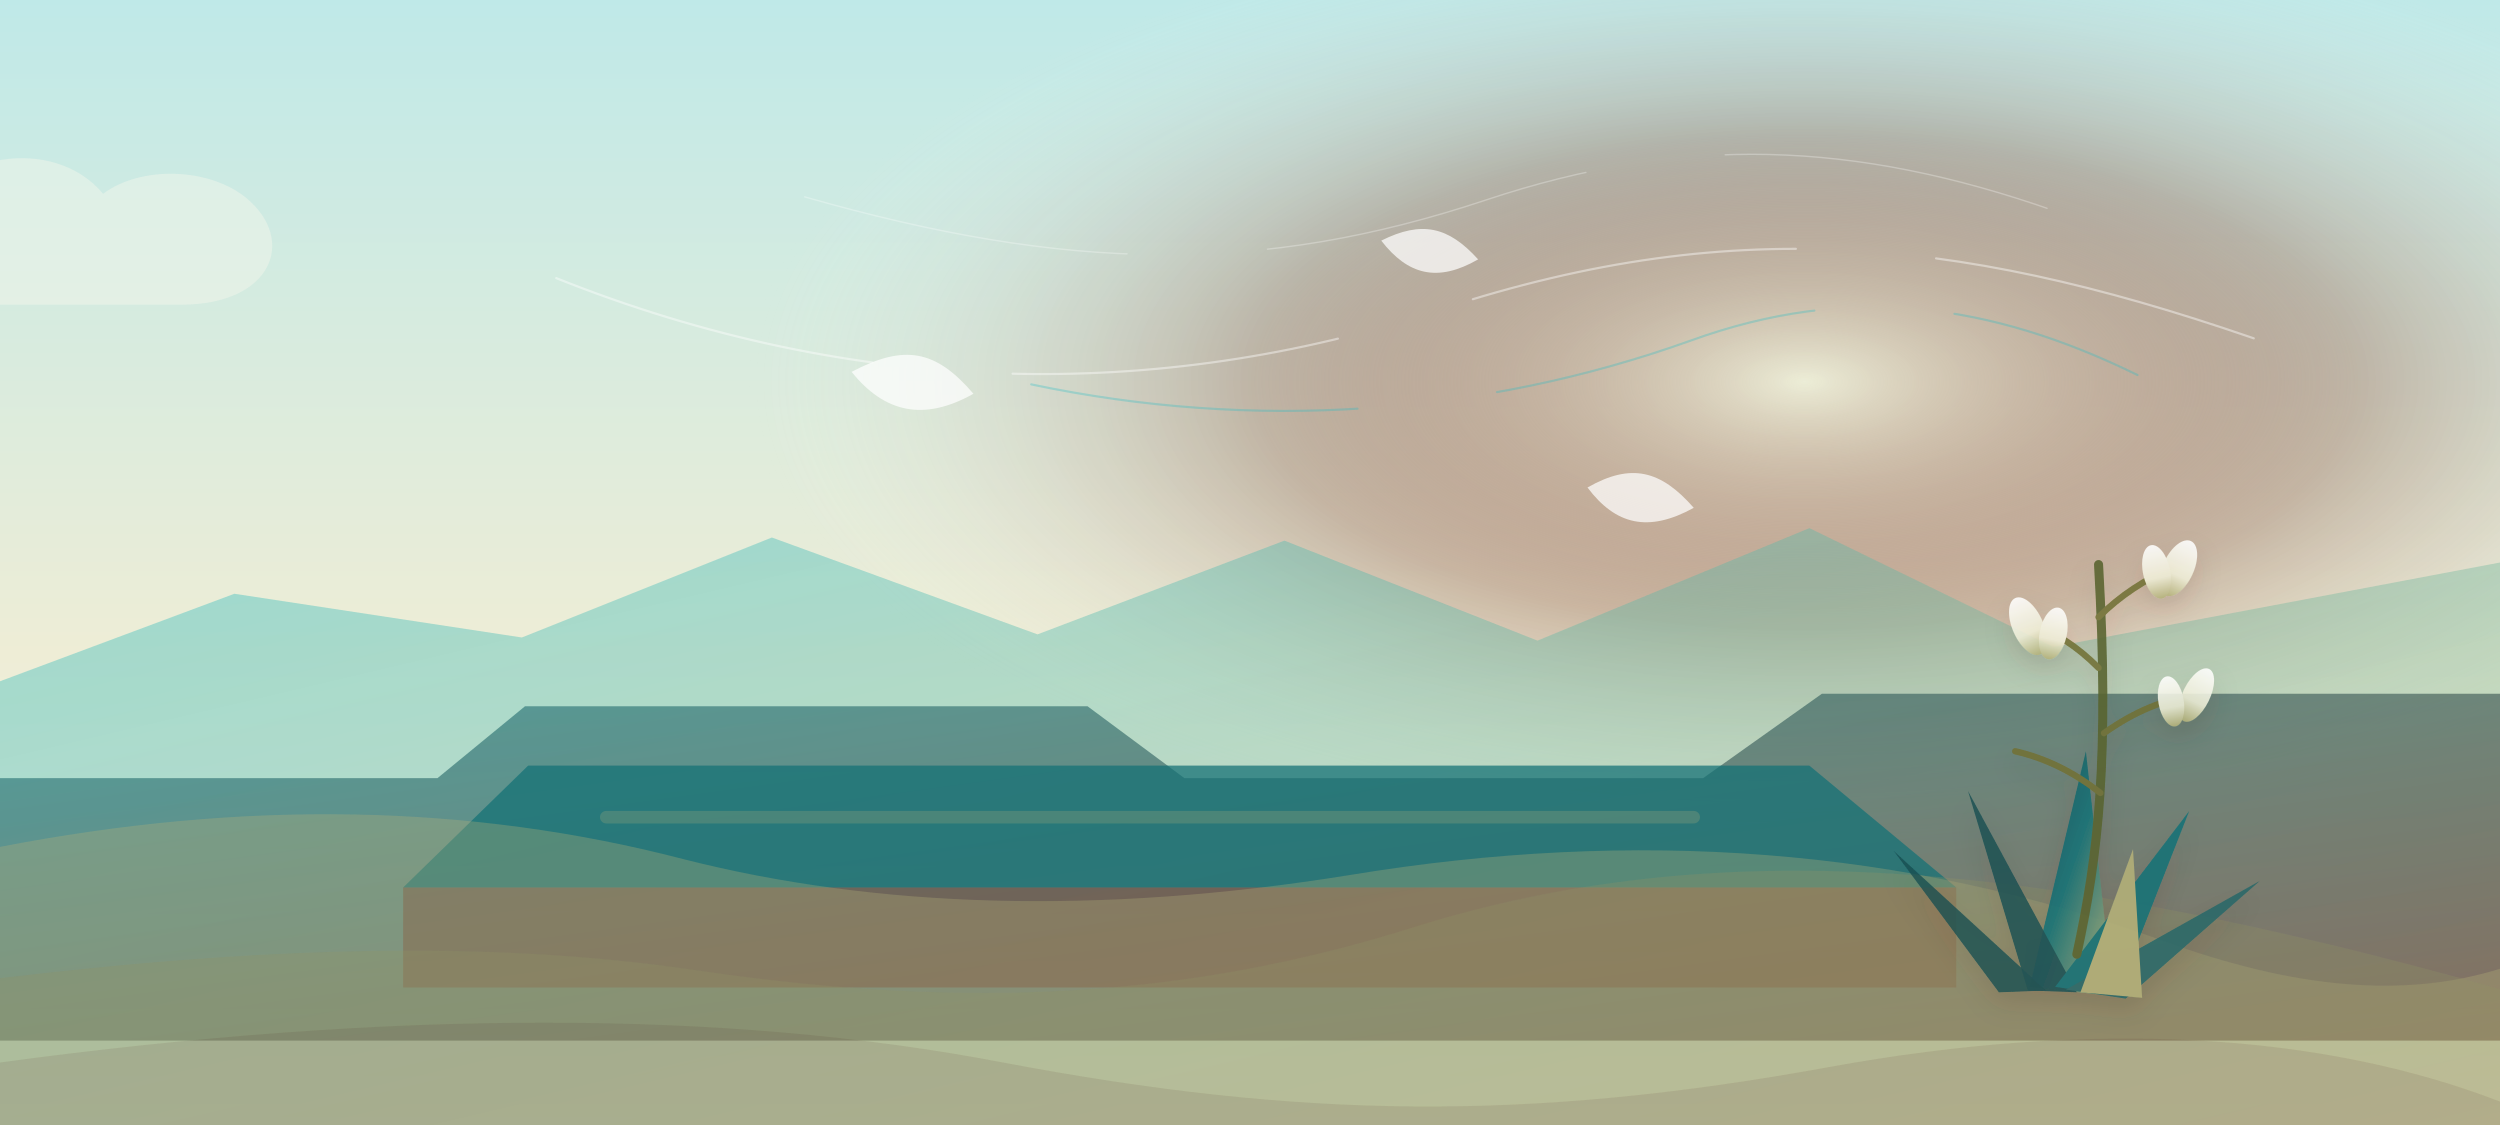
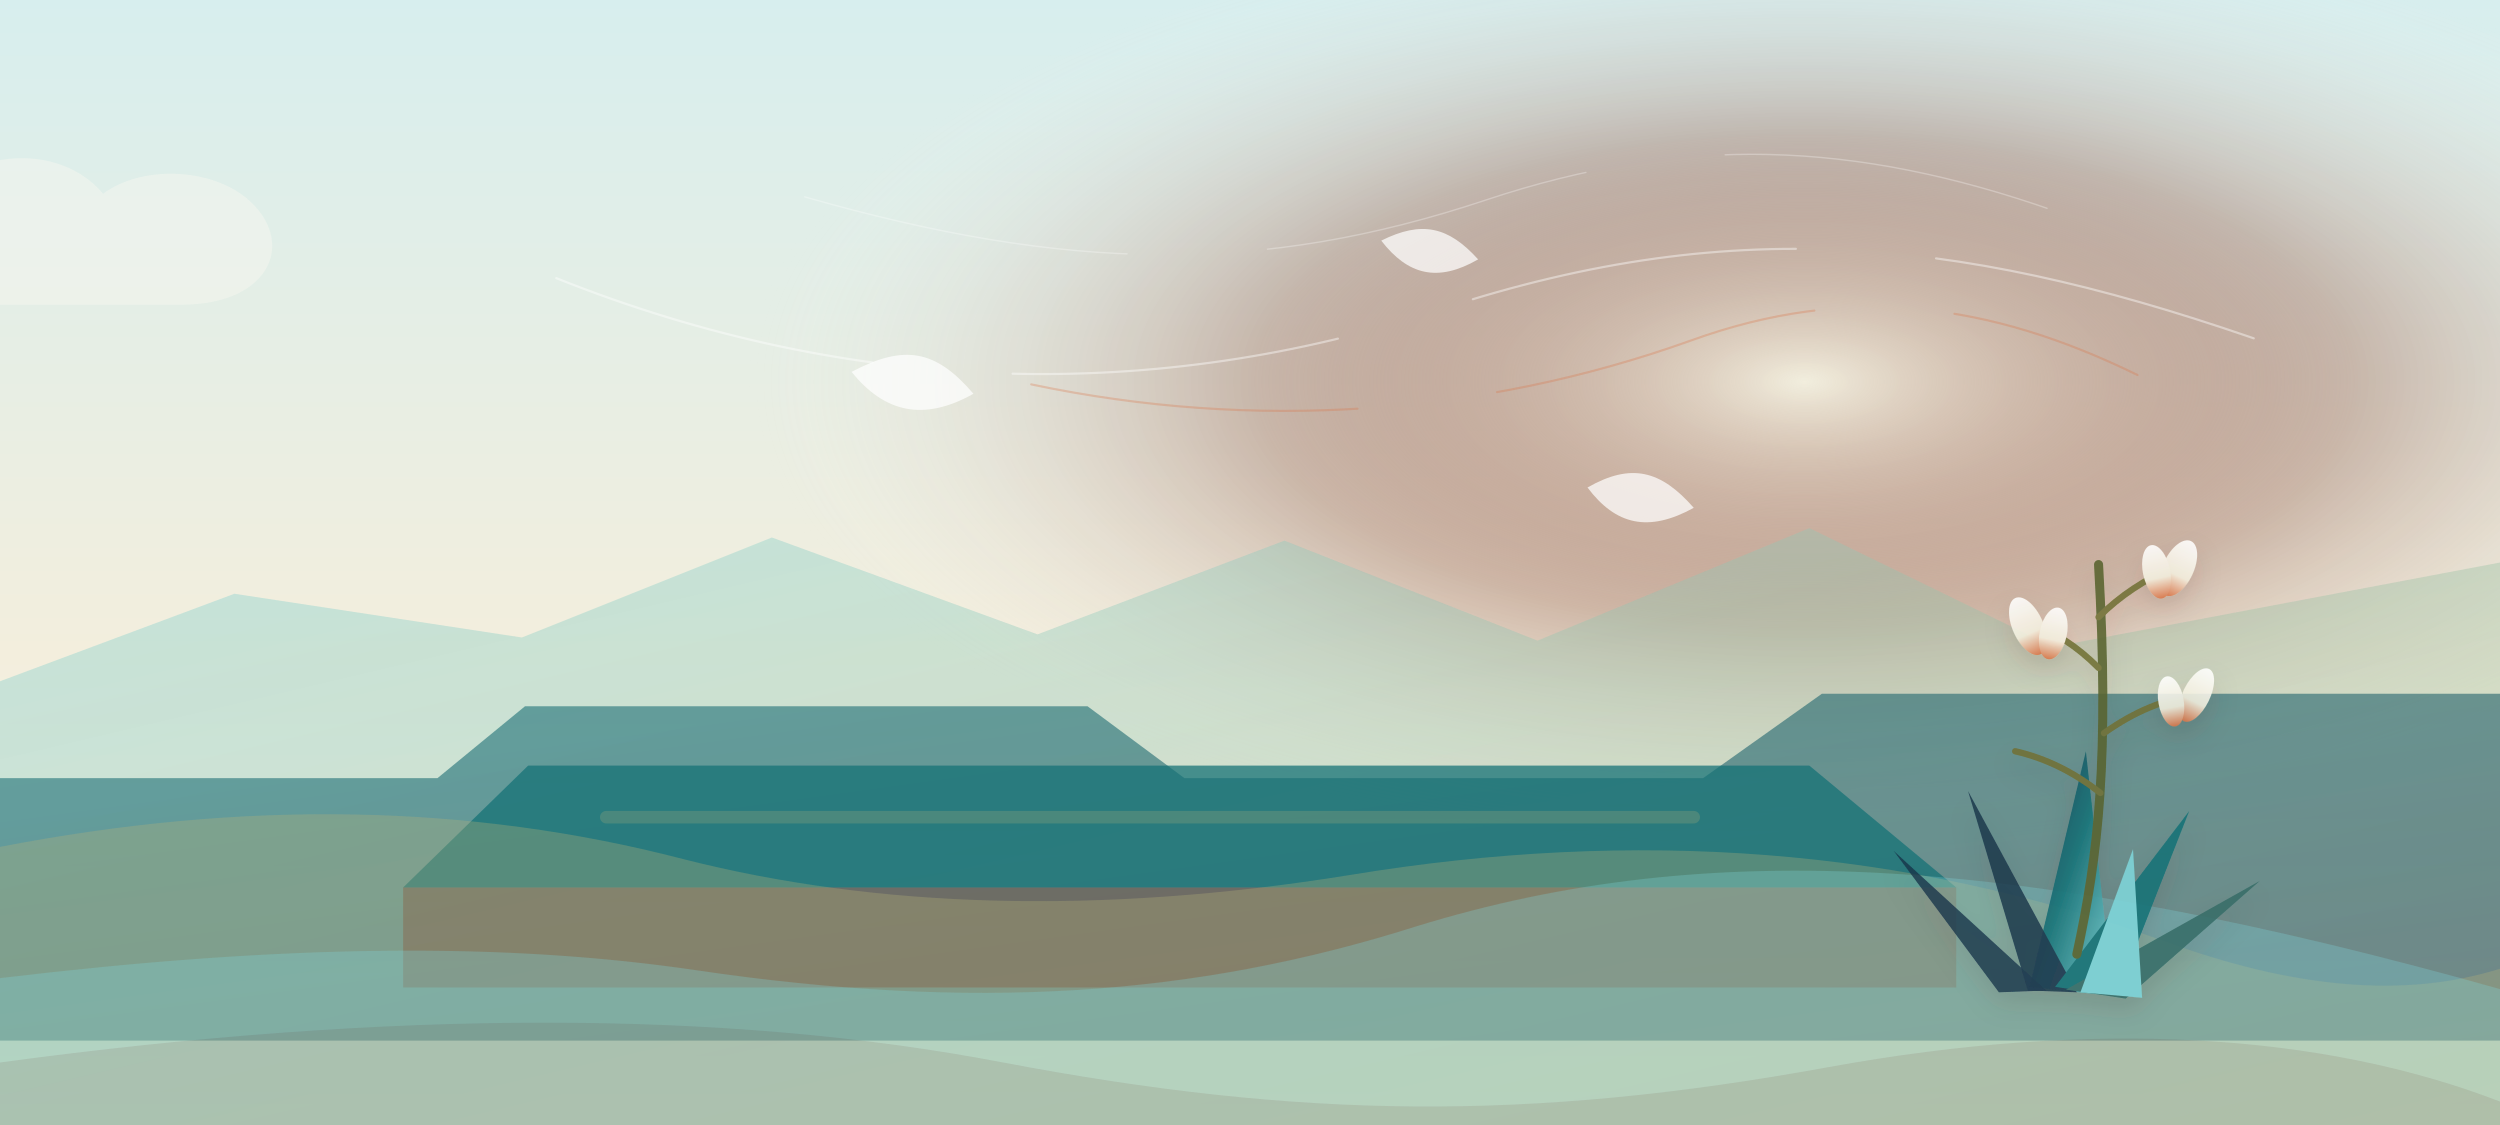
<svg xmlns="http://www.w3.org/2000/svg" viewBox="0 0 1600 720" role="img" aria-labelledby="title desc" data-brand-palette="city-of-raton" data-edge-overscan="true">
  <defs>
    <linearGradient id="sky" x1="0" y1="0" x2="0" y2="1">
-       <stop offset="0" stop-color="#bfe9e8" />
-       <stop offset="0.58" stop-color="#eeedd6" />
-       <stop offset="1" stop-color="#f8f7ed" />
+       <stop offset="0" stop-color="#d7eeee" />
+       <stop offset="0.58" stop-color="#f3eedd" />
+       <stop offset="1" stop-color="#faf8f1" />
    </linearGradient>
    <radialGradient id="sunwash" cx="0.72" cy="0.34" r="0.42">
-       <stop offset="0" stop-color="#eeedd6" stop-opacity="0.9" />
+       <stop offset="0" stop-color="#f3eedd" stop-opacity="0.9" />
      <stop offset="0.52" stop-color="#772816" stop-opacity="0.28" />
      <stop offset="1" stop-color="#ffffff" stop-opacity="0" />
    </radialGradient>
    <linearGradient id="farTone" x1="0" y1="0" x2="1" y2="1">
-       <stop offset="0" stop-color="#21bdc5" stop-opacity="0.70" />
+       <stop offset="0" stop-color="#7ed4d8" stop-opacity="0.70" />
      <stop offset="1" stop-color="#b3b078" stop-opacity="0.68" />
    </linearGradient>
    <linearGradient id="nearTone" x1="0" y1="0" x2="1" y2="1">
      <stop offset="0" stop-color="#147176" />
-       <stop offset="1" stop-color="#4a221a" />
+       <stop offset="1" stop-color="#22495a" />
    </linearGradient>
    <linearGradient id="yuccaLeaf" x1="0" y1="0" x2="1" y2="1">
-       <stop offset="0" stop-color="#174d51" />
+       <stop offset="0" stop-color="#173047" />
      <stop offset="0.48" stop-color="#147176" />
-       <stop offset="1" stop-color="#b3b078" />
+       <stop offset="1" stop-color="#7ed4d8" />
    </linearGradient>
    <linearGradient id="flower" x1="0" y1="0" x2="0" y2="1">
      <stop offset="0" stop-color="#ffffff" />
-       <stop offset="0.62" stop-color="#eeedd6" />
-       <stop offset="1" stop-color="#b3b078" />
+       <stop offset="0.62" stop-color="#f3eedd" />
+       <stop offset="1" stop-color="#d97345" />
    </linearGradient>
    <filter id="softShadow" x="-20%" y="-20%" width="140%" height="150%">
-       <feDropShadow dx="0" dy="14" stdDeviation="14" flood-color="#4a221a" flood-opacity="0.13" />
+       <feDropShadow dx="0" dy="14" stdDeviation="14" flood-color="#541a0f" flood-opacity="0.13" />
    </filter>
    <style>
  .sun-glow { animation: geo-sun 30s ease-in-out infinite alternate; }
  .cloud-bank { animation: geo-clouds 108s linear infinite; }
  .far-range,
  .mid-range {
    transform-box: fill-box;
    transform-origin: 50% 100%;
  }
  .far-range { animation: geo-far 52s ease-in-out infinite alternate; }
  .mid-range { animation: geo-mid 44s ease-in-out infinite alternate; }
  .near-feature { animation: geo-near 38s ease-in-out infinite alternate; }
  .plains-layer {
    transform-box: fill-box;
    transform-origin: 50% 100%;
    animation: geo-plains 48s ease-in-out infinite alternate;
  }
  .wind-line {
    fill: none;
    stroke: #ffffff;
    opacity: 0.42;
    stroke-width: 1.4;
    stroke-linecap: round;
    stroke-dasharray: 210 90;
    animation: geo-wind 28s linear infinite;
  }
  .wind-line.thin { stroke-width: 0.9; opacity: 0.28; animation-duration: 34s; }
-   .wind-line.gold { stroke: #21bdc5; opacity: 0.30; animation-duration: 31s; }
+   .wind-line.gold { stroke: #d97345; opacity: 0.30; animation-duration: 31s; }
  .yucca-sway {
    transform-box: fill-box;
    transform-origin: 50% 100%;
    animation: geo-yucca 10.5s ease-in-out infinite alternate;
  }
  .yucca-sway.slow { animation-duration: 13s; animation-delay: -1.2s; }
  .leaf-sway {
    transform-box: fill-box;
    transform-origin: 50% 100%;
    animation: geo-leaf 12s ease-in-out infinite alternate;
  }
  .blossom {
    transform-box: fill-box;
    transform-origin: 50% 18%;
    animation: geo-blossom 9s ease-in-out infinite alternate;
  }
  .blossom.d2 { animation-delay: -1.6s; }
  .blossom.d3 { animation-delay: -3.1s; }
  .seed {
    transform-box: fill-box;
    transform-origin: 0 0;
    animation: geo-seed 24s ease-in-out infinite;
  }
  .seed.s2 { animation-delay: -4s; }
  .seed.s3 { animation-delay: -8s; }
  @keyframes geo-sun {
    from { transform: translate(-3px, 1px) scale(0.99); opacity: 0.54; }
    to { transform: translate(4px, -2px) scale(1.01); opacity: 0.68; }
  }
  @keyframes geo-clouds {
    from { transform: translateX(-220px); }
    to { transform: translateX(1700px); }
  }
  @keyframes geo-far {
    from { transform: translateX(-2px) scaleX(1.014); }
    to { transform: translateX(2px) scaleX(1.018); }
  }
  @keyframes geo-mid {
    from { transform: translateX(2px) scaleX(1.018); }
    to { transform: translateX(-2px) scaleX(1.014); }
  }
  @keyframes geo-near {
    from { transform: translateX(-3px) translateY(0.5px); }
    to { transform: translateX(3px) translateY(-0.5px); }
  }
  @keyframes geo-plains {
    from { transform: translateX(-2px) scaleX(1.012); }
    to { transform: translateX(2px) translateY(-1px) scaleX(1.016); }
  }
  @keyframes geo-wind {
    from { stroke-dashoffset: 180; transform: translateX(-18px); }
    to { stroke-dashoffset: -180; transform: translateX(26px); }
  }
  @keyframes geo-yucca {
    from { transform: rotate(-0.8deg) translateX(-1px); }
    to { transform: rotate(1.1deg) translateX(1.5px); }
  }
  @keyframes geo-leaf {
    from { transform: rotate(-0.45deg); }
    to { transform: rotate(0.75deg); }
  }
  @keyframes geo-blossom {
    from { transform: rotate(-1.2deg) translateY(0); }
    to { transform: rotate(1deg) translateY(1px); }
  }
  @keyframes geo-seed {
    0%, 100% { transform: translate(0, 0) rotate(-3deg); opacity: 0.54; }
    50% { transform: translate(14px, 4px) rotate(4deg); opacity: 0.36; }
  }
  @media (prefers-reduced-motion: reduce) {
    .sun-glow,
    .cloud-bank,
    .far-range,
    .mid-range,
    .near-feature,
    .plains-layer,
    .wind-line,
    .yucca-sway,
    .leaf-sway,
    .blossom,
    .seed {
      animation: none !important;
    }
  }
</style>
  </defs>
  <rect width="1600" height="720" fill="url(#sky)" />
  <rect width="1600" height="720" fill="url(#sunwash)" class="sun-glow" />
  <g class="cloud-bank" opacity="0.42">
-     <path d="M-160 162c22-39 76-46 104-20 22-44 90-56 122-18 24-18 68-17 92 3 32 27 16 68-42 68h-276z" fill="#f8f7ed" />
-     <path d="M-520 238c16-30 54-37 76-16 15-34 64-46 89-18 18-14 54-13 72 4 25 23 14 54-30 54h-207z" fill="#f8f7ed" opacity="0.78" />
+     <path d="M-160 162c22-39 76-46 104-20 22-44 90-56 122-18 24-18 68-17 92 3 32 27 16 68-42 68h-276z" fill="#faf8f1" />
+     <path d="M-520 238c16-30 54-37 76-16 15-34 64-46 89-18 18-14 54-13 72 4 25 23 14 54-30 54h-207z" fill="#faf8f1" opacity="0.78" />
  </g>
  <path class="wind-line thin" d="M515 126c168 48 292 50 436 2 126-42 236-38 364 7" />
  <path class="wind-line" d="M356 178c190 76 384 80 566 20 192-63 342-45 536 24" />
  <path class="wind-line gold" d="M660 246c142 30 288 20 422-28 102-37 192-24 286 22" />
  <g class="far-range">
    <path d="M0 436l150-56 184 28 160-64 170 62 158-60 162 64 174-72 156 76 286-54v360H0z" fill="url(#farTone)" opacity="0.56" />
  </g>
  <g class="mid-range">
    <path d="M0 498h280l56-46h360l62 46h332l76-54h434v222H0z" fill="url(#nearTone)" opacity="0.58" />
  </g>
  <g class="near-feature">
    <path d="M338 490h820l94 78H258z" fill="#147176" opacity="0.74" />
    <path d="M258 568h994v64H258z" fill="#772816" opacity="0.36" />
    <path d="M388 523h696" stroke="#b3b078" stroke-width="8" stroke-linecap="round" opacity="0.24" />
  </g>
  <g id="plains" class="plains-layer" opacity="0.95">
    <path d="M0 542c155-30 300-28 438 8 122 31 265 36 426 10 182-30 355-18 520 42 85 31 155 37 216 18v100H0z" fill="#b3b078" opacity="0.34" />
-     <path d="M0 626c184-22 324-23 446-5 176 26 318 17 460-28 188-58 388-46 694 40v87H0z" fill="#8e9166" opacity="0.32" />
-     <path d="M0 680c250-34 465-34 642 0 190 36 336 38 528 3 170-31 316-22 430 22v15H0z" fill="#4a221a" opacity="0.10" />
+     <path d="M0 626c184-22 324-23 446-5 176 26 318 17 460-28 188-58 388-46 694 40v87H0z" fill="#7ed4d8" opacity="0.32" />
+     <path d="M0 680c250-34 465-34 642 0 190 36 336 38 528 3 170-31 316-22 430 22v15H0z" fill="#541a0f" opacity="0.10" />
  </g>
  <g filter="url(#softShadow)" opacity="0.88" transform="translate(1212 330) scale(0.58)">
    <g class="leaf-sway">
      <path d="M150 520l62-260 30 270z" fill="url(#yuccaLeaf)" />
-       <path d="M148 524l-66-220 120 222z" fill="#174d51" opacity="0.9" />
+       <path d="M148 524l-66-220 120 222z" fill="#173047" opacity="0.9" />
      <path d="M178 520l148-194-80 204z" fill="#147176" />
-       <path d="M190 523l214-120-148 130z" fill="#2b6767" />
-       <path d="M116 526L0 370l168 154z" fill="#174d51" opacity="0.88" />
-       <path d="M206 526l58-158 10 164z" fill="#b3b078" />
+       <path d="M190 523l214-120-148 130z" fill="#396d68" />
+       <path d="M116 526L0 370l168 154z" fill="#173047" opacity="0.88" />
+       <path d="M206 526l58-158 10 164z" fill="#7ed4d8" />
    </g>
    <g class="yucca-sway slow" transform="translate(202 54)">
      <path d="M0 430C24 320 36 213 24 0" fill="none" stroke="#58642f" stroke-width="10" stroke-linecap="round" />
      <path d="M24 58c24-24 52-42 82-55" fill="none" stroke="#716f35" stroke-width="7" stroke-linecap="round" />
      <path d="M24 114c-25-25-48-39-75-49" fill="none" stroke="#716f35" stroke-width="7" stroke-linecap="round" />
      <path d="M30 186c34-24 65-37 104-43" fill="none" stroke="#716f35" stroke-width="7" stroke-linecap="round" />
      <path d="M26 252c-28-22-59-38-94-46" fill="none" stroke="#716f35" stroke-width="7" stroke-linecap="round" />
      <g class="blossom">
        <ellipse cx="112" cy="4" rx="17" ry="33" fill="url(#flower)" transform="rotate(25 112 4)" />
        <ellipse cx="88" cy="8" rx="15" ry="30" fill="url(#flower)" transform="rotate(-12 88 8)" />
      </g>
      <g class="blossom d2">
        <ellipse cx="-54" cy="68" rx="17" ry="34" fill="url(#flower)" transform="rotate(-24 -54 68)" />
        <ellipse cx="-26" cy="76" rx="15" ry="29" fill="url(#flower)" transform="rotate(12 -26 76)" />
      </g>
      <g class="blossom d3">
        <ellipse cx="132" cy="144" rx="15" ry="32" fill="url(#flower)" transform="rotate(26 132 144)" />
        <ellipse cx="104" cy="151" rx="14" ry="28" fill="url(#flower)" transform="rotate(-10 104 151)" />
      </g>
    </g>
  </g>
  <g opacity="0.72">
    <path class="seed" d="M545 238c34-18 54-14 78 14-32 18-57 12-78-14z" fill="#ffffff" />
    <path class="seed s2" d="M884 154c26-13 43-9 62 12-26 15-45 10-62-12z" fill="#ffffff" />
    <path class="seed s3" d="M1016 312c28-16 47-11 68 13-29 16-50 11-68-13z" fill="#ffffff" />
  </g>
</svg>
